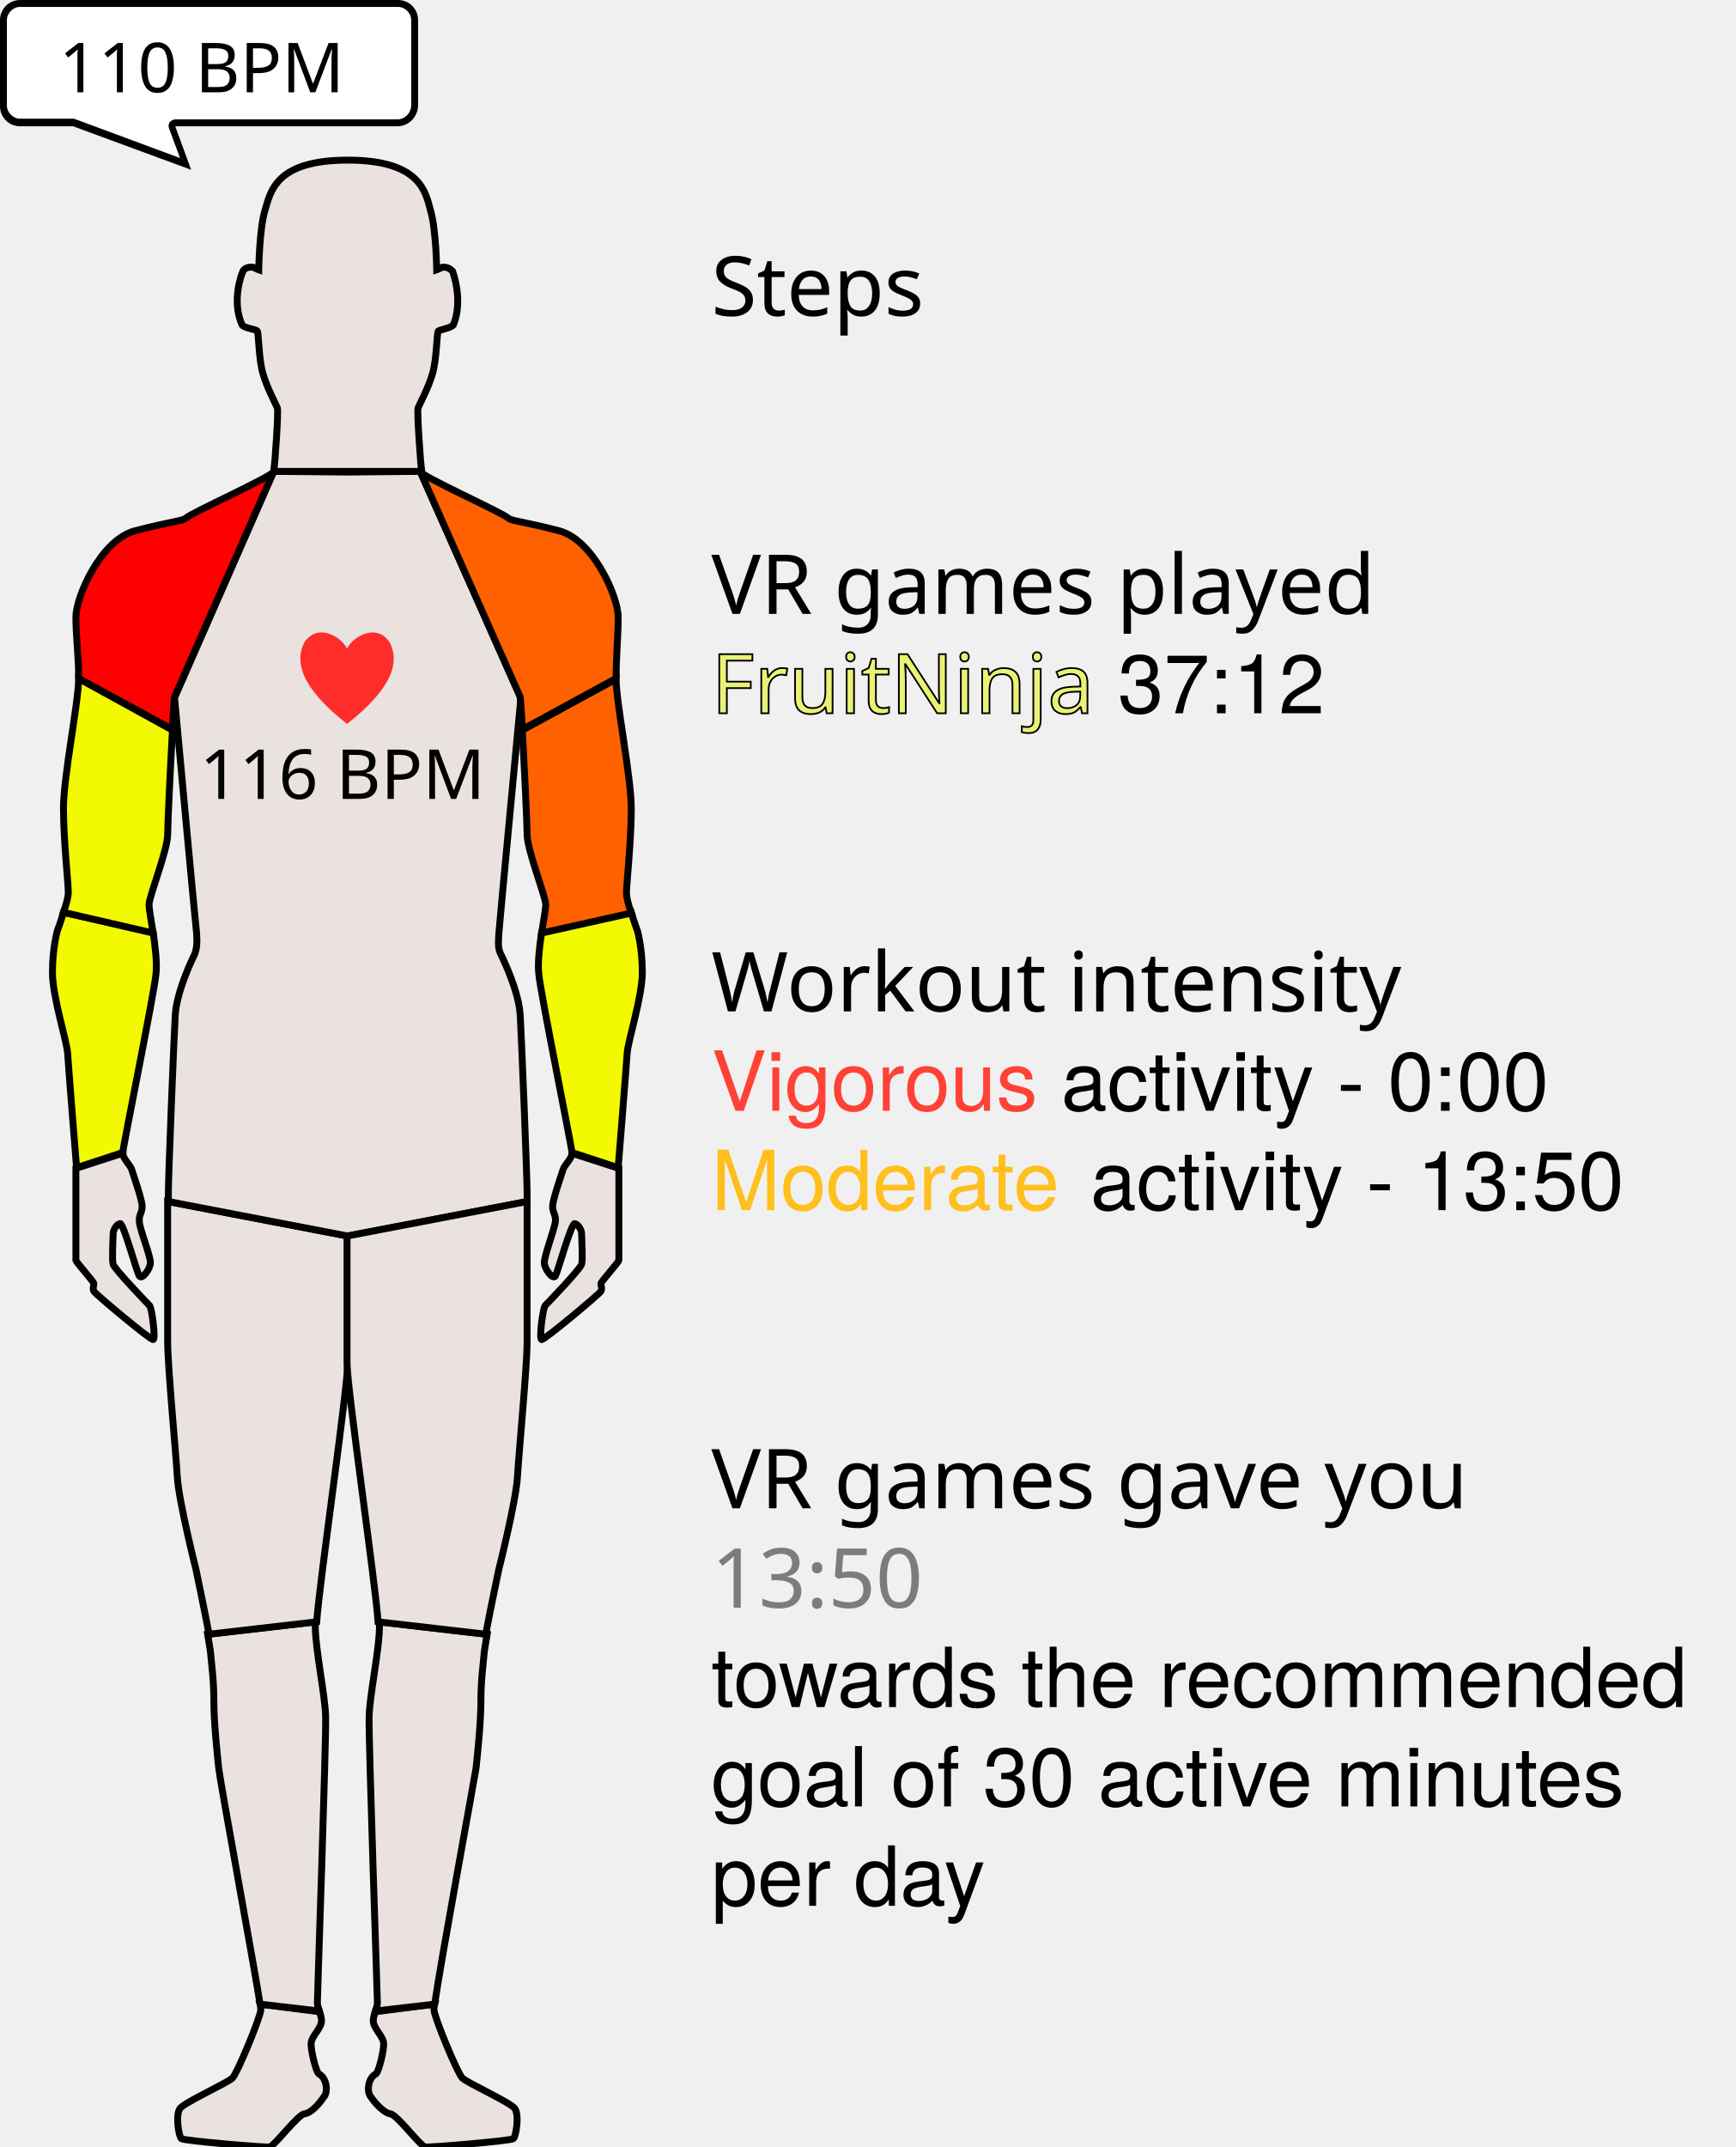
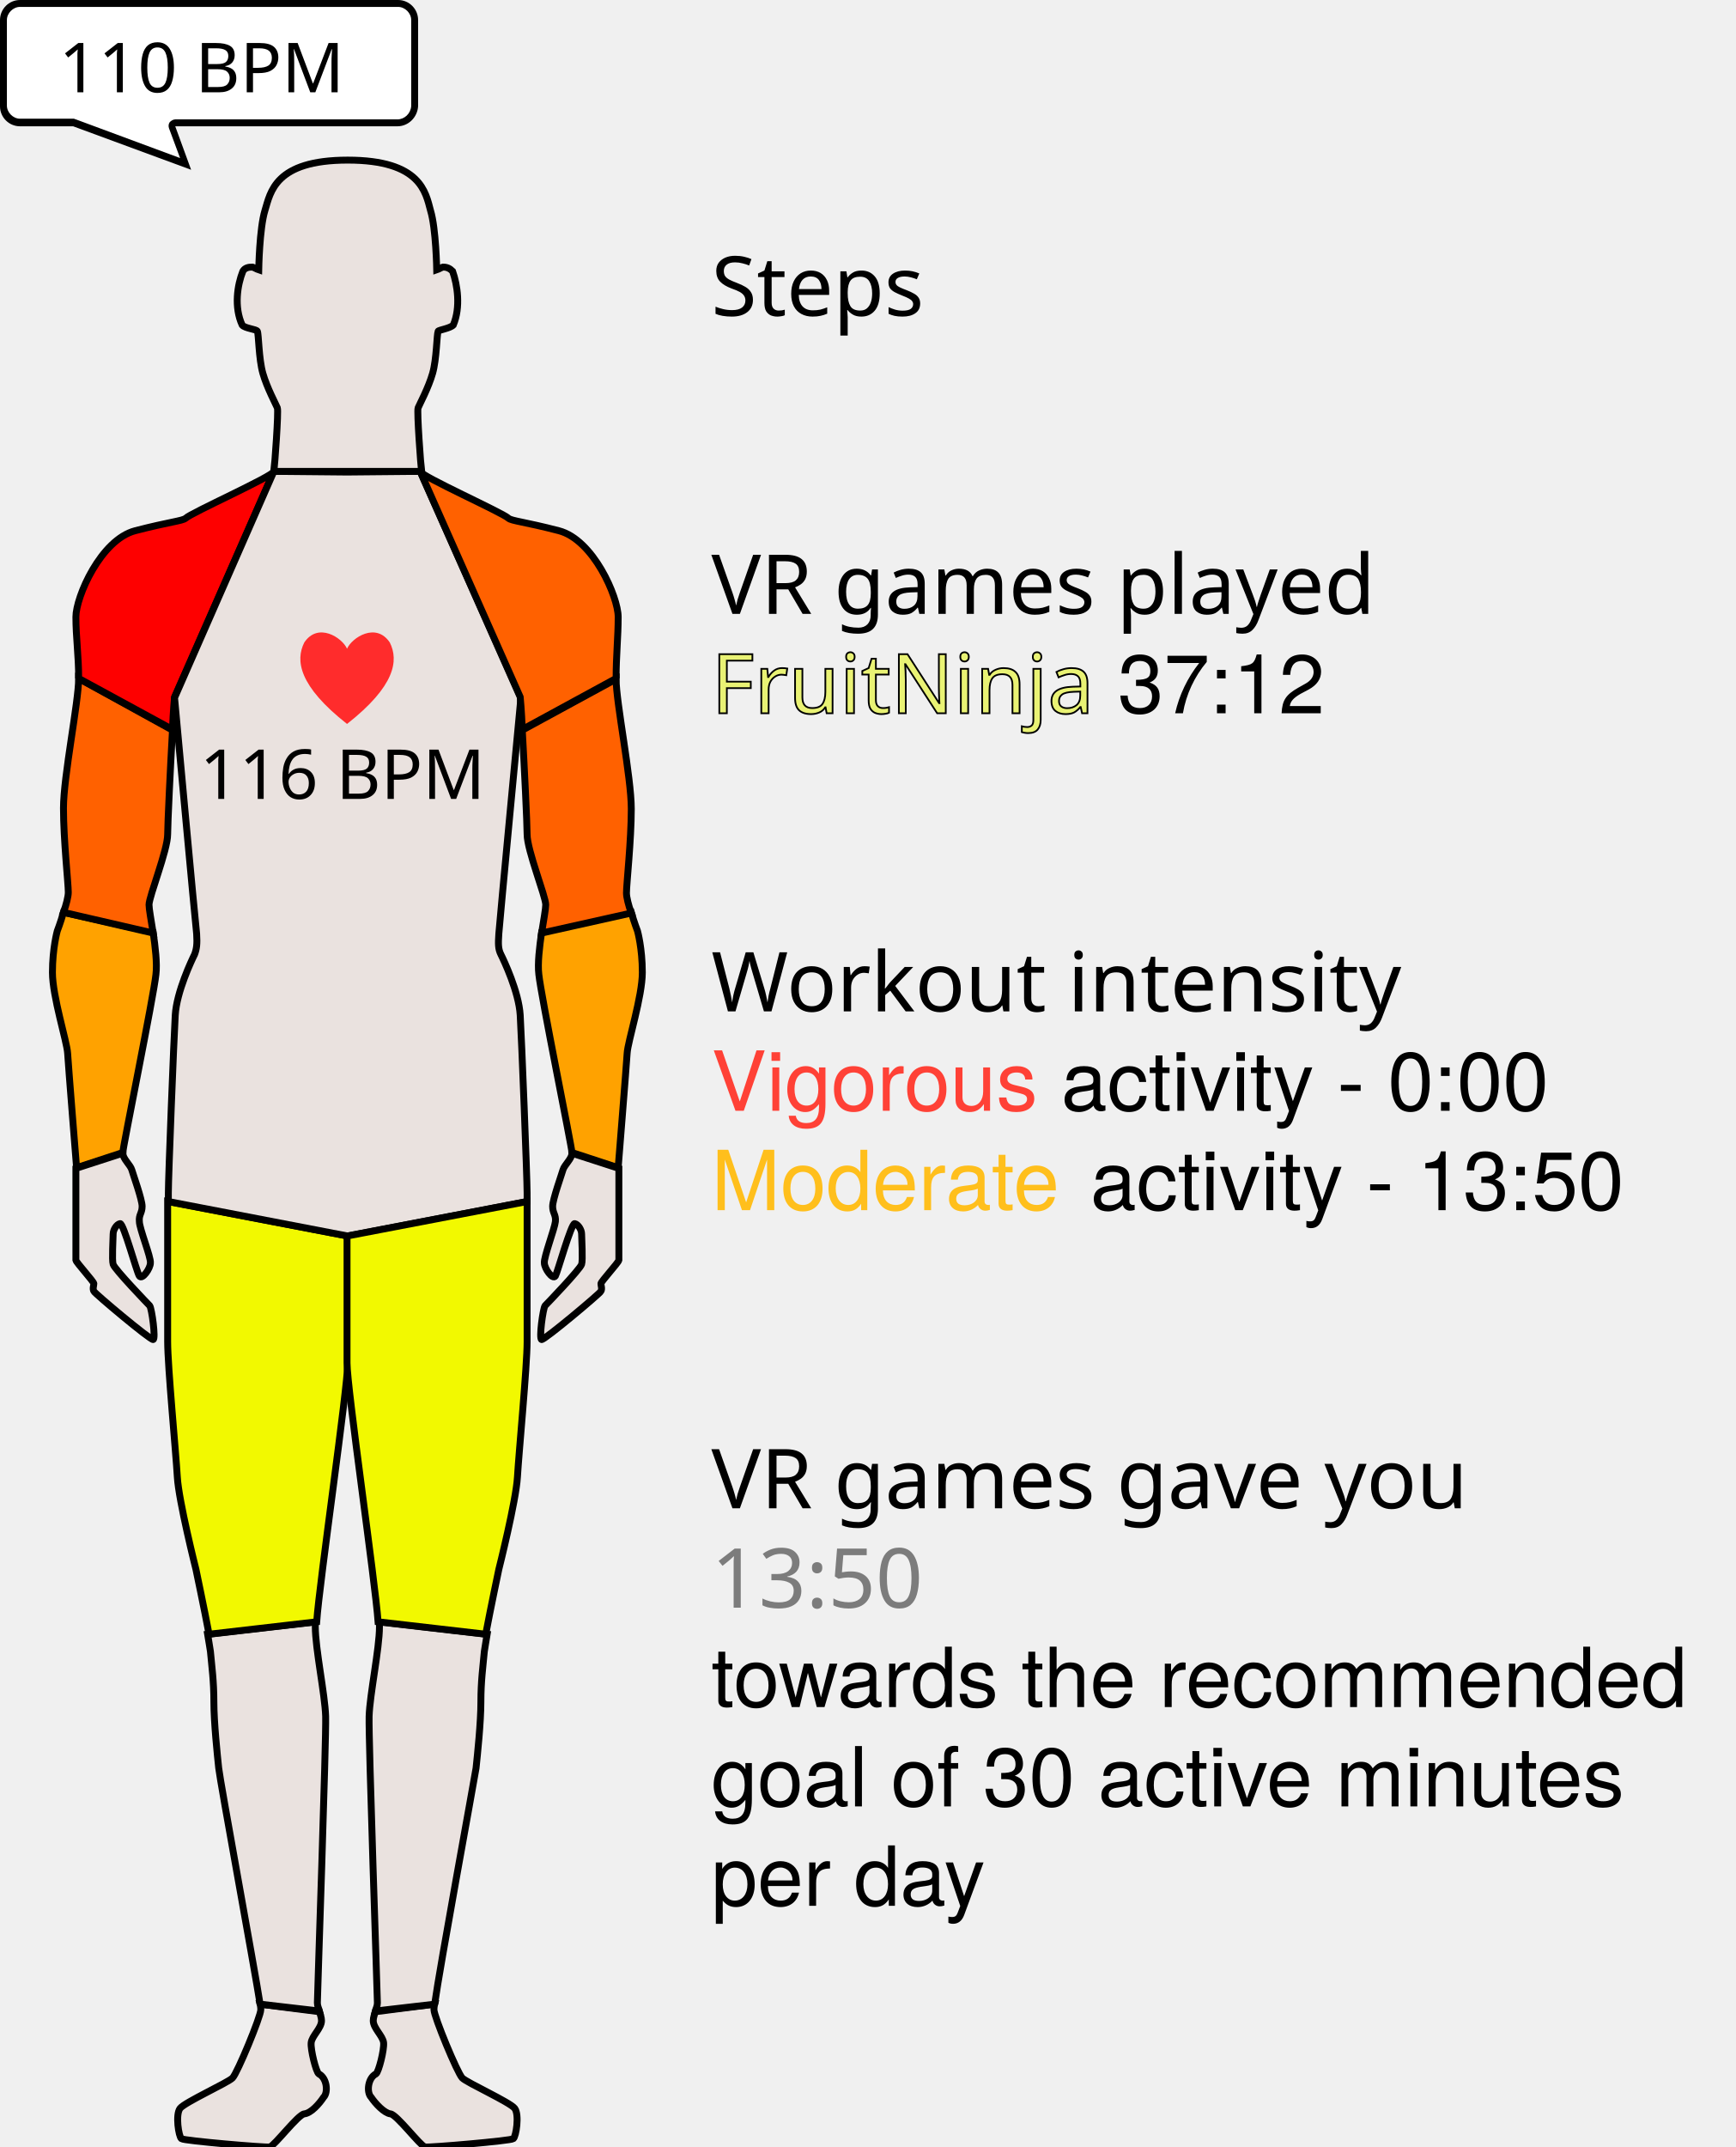
<svg xmlns="http://www.w3.org/2000/svg" version="1.1" id="Layer_1" x="0px" y="0px" viewBox="0 0 251.6 311.1" style="enable-background:new 0 0 251.6 311.1;" xml:space="preserve">
  <style type="text/css">
	.st0{fill:#EAE2DF;stroke:#000000;stroke-miterlimit:10;}
	.st1{fill:#F2F900;stroke:#000000;stroke-miterlimit:10;}
- 	.st2{fill:#FE0000;stroke:#000000;stroke-miterlimit:10;}
+ 	.st2{fill:#FFA200;stroke:#000000;stroke-miterlimit:10;}
	.st3{fill:#FF6100;stroke:#000000;stroke-miterlimit:10;}
- 	.st4{fill:#FF2C2C;}
- 	.st5{fill:#FFFFFF;}
- 	.st6{font-family:'HelveticaNeue-Bold';}
- 	.st7{font-size:10px;}
- 	.st8{font-size:12px;}
- 	.st9{fill:#E9F274;stroke:#000000;stroke-width:0.25;stroke-miterlimit:10;}
- 	.st10{font-family:'HelveticaNeue';}
- 	.st11{fill:#FF4136;}
- 	.st12{fill:#FFBF1C;}
- 	.st13{fill:#7C7C7C;}
+ 	.st4{fill:#FE0000;stroke:#000000;stroke-miterlimit:10;}
+ 	.st5{fill:#FF2C2C;}
+ 	.st6{fill:#FFFFFF;}
+ 	.st7{font-family:'HelveticaNeue-Bold';}
+ 	.st8{font-size:10px;}
+ 	.st9{font-size:12px;}
+ 	.st10{fill:#E9F274;stroke:#000000;stroke-width:0.25;stroke-miterlimit:10;}
+ 	.st11{font-family:'HelveticaNeue';}
+ 	.st12{fill:#FF4136;}
+ 	.st13{fill:#FFBF1C;}
+ 	.st14{fill:#7C7C7C;}
</style>
  <g>
    <path class="st0" d="M37.7,290.4c0.1,0.4,0.1,0.7,0.1,0.8c0,1-3.4,9.2-4.1,9.9c-0.7,0.7-6.9,3.5-7.6,4.4s-0.2,4.1,0.2,4.4   s12.1,1.3,12.8,1.2c0.7-0.2,4.1-4.7,5-4.8c1-0.1,2.2-1.5,2.8-2.4c0.7-0.7,0.5-2.8-0.7-3.4c-0.4-0.3-1.2-3.5-1.1-4.5   c0.1-1,1.5-2.1,1.5-3.2c0-0.5-0.2-0.9-0.3-1.3L37.7,290.4z" />
    <path class="st0" d="M37.7,290.4l8.6,1c-0.1-0.4-0.3-0.7-0.3-1.2c0-1,1.3-38.3,1.2-41.5s-1.5-9.8-1.5-13c0-0.2,0-0.4,0-0.7   l-15.6,1.8l0,0c0.2,1.1,0.3,2,0.4,2.5c0.2,2.2,0.5,4.3,0.5,7.3s0.5,7.7,0.7,9.6C31.9,258.1,36.9,285.3,37.7,290.4" />
-     <path class="st0" d="M24.3,174.1c0,4.4,0,17.1,0,20.3c0,3.6,1.2,16.1,1.4,19.6c0.2,3.5,2.7,13.4,2.7,13.4s1.2,5.7,1.9,9.4l15.6-1.8   c0.4-5.7,4.5-33.9,4.5-37.5c0-3.8,0-18.4,0-18.4L24.3,174.1z" />
-     <path class="st1" d="M11.1,169.2c0,0-1.2-14.9-1.3-16.6c-0.1-1.7-2.2-8.2-2.2-11.7s0.7-6,0.7-6s0.5-1.3,0.9-2.7l13,2.9   c0.3,2.1,0.6,4.5,0.4,6.1c-0.3,3-4.8,25.1-4.8,25.8L11.1,169.2z" />
+     <path class="st1" d="M24.3,174.1c0,4.4,0,17.1,0,20.3c0,3.6,1.2,16.1,1.4,19.6c0.2,3.5,2.7,13.4,2.7,13.4s1.2,5.7,1.9,9.4l15.6-1.8   c0.4-5.7,4.5-33.9,4.5-37.5c0-3.8,0-18.4,0-18.4L24.3,174.1z" />
+     <path class="st2" d="M11.1,169.2c0,0-1.2-14.9-1.3-16.6c-0.1-1.7-2.2-8.2-2.2-11.7s0.7-6,0.7-6s0.5-1.3,0.9-2.7l13,2.9   c0.3,2.1,0.6,4.5,0.4,6.1c-0.3,3-4.8,25.1-4.8,25.8L11.1,169.2z" />
    <path class="st0" d="M17.8,167.1c0,0.8,1.1,1.7,1.3,2.4s1.5,4.3,1.5,5.3s-0.5,1.2-0.4,2.2c0,1,1.7,5.2,1.6,6c0,0.8-1.2,2.5-1.6,1.9   s-2.3-7.7-2.8-7.6c-0.5,0.1-1,0.9-1,1.5s-0.2,3.8,0,4.4c0.2,0.7,5,5.7,5.3,6c0.3,0.4,0.9,4.8,0.5,4.9s-8.5-6.7-8.6-7   c-0.2-0.4,0-0.8,0-1.1s-2.5-3-2.6-3.4c0-0.5,0-13.3,0-13.3L17.8,167.1z" />
-     <path class="st1" d="M22.2,135.2c-0.3-1.9-0.6-3.5-0.6-4.1c0-1.2,2.7-7.9,2.7-10.2c0-1.5,0.4-9.8,0.7-15.1l-13.6-7.5   c0,3.4-2.2,14.2-2.2,18.8s0.7,10.9,0.7,12.2c0,0.6-0.3,1.8-0.7,2.9L22.2,135.2z" />
-     <path class="st2" d="M11.4,98.3l13.6,7.4c0.1-2.7,0.3-4.7,0.3-4.7l14.4-32.7c-0.1,0.7-12,6-12.8,6.8c-0.5,0.4-2.3,0.5-7.3,1.8   S11,86.5,11,89.4S11.4,95,11.4,98.3" />
+     <path class="st3" d="M22.2,135.2c-0.3-1.9-0.6-3.5-0.6-4.1c0-1.2,2.7-7.9,2.7-10.2c0-1.5,0.4-9.8,0.7-15.1l-13.6-7.5   c0,3.4-2.2,14.2-2.2,18.8s0.7,10.9,0.7,12.2c0,0.6-0.3,1.8-0.7,2.9L22.2,135.2z" />
+     <path class="st4" d="M11.4,98.3l13.6,7.4c0.1-2.7,0.3-4.7,0.3-4.7l14.4-32.7c-0.1,0.7-12,6-12.8,6.8c-0.5,0.4-2.3,0.5-7.3,1.8   S11,86.5,11,89.4S11.4,95,11.4,98.3" />
    <path class="st0" d="M25.3,101.1c0,0,3,32.6,3.2,34.2c0.1,1.5,0,2.2-0.3,3c-0.4,0.8-2.6,5.4-2.8,8.8c-0.2,3.4-1,23.5-1,25.8   c0,0.3,0,0.7,0,1.2l26,5l26-5c0-0.5,0-1,0-1.2c0-2.3-0.8-22.4-1-25.8c-0.2-3.4-2.4-8-2.8-8.8s-0.4-1.5-0.3-3s3.2-34.2,3.2-34.2   L60.9,68.3l-10.6,0.1l-10.6-0.1L25.3,101.1z" />
    <path class="st0" d="M63,290.4c-0.1,0.4-0.1,0.7-0.1,0.8c0,1,3.4,9.2,4.1,9.9c0.7,0.7,6.9,3.5,7.6,4.4s0.2,4.1-0.2,4.4   s-12.1,1.3-12.8,1.2c-0.7-0.2-4.1-4.7-5-4.8s-2.2-1.5-2.8-2.4c-0.7-0.7-0.5-2.8,0.7-3.4c0.4-0.3,1.2-3.5,1.1-4.5   c-0.1-1-1.5-2.1-1.5-3.2c0-0.5,0.2-0.9,0.3-1.3L63,290.4z" />
    <path class="st0" d="M63,290.4l-8.6,1c0.1-0.4,0.3-0.7,0.3-1.2c0-1-1.3-38.3-1.2-41.5s1.5-9.8,1.5-13c0-0.2,0-0.4,0-0.7l15.6,1.8   l0,0c-0.2,1.1-0.3,2-0.4,2.5c-0.2,2.2-0.5,4.3-0.5,7.3s-0.5,7.7-0.7,9.6C68.7,258.1,63.7,285.3,63,290.4" />
-     <path class="st0" d="M76.4,174.1c0,4.4,0,17.1,0,20.3c0,3.6-1.2,16.1-1.4,19.6c-0.2,3.5-2.7,13.4-2.7,13.4s-1.2,5.7-1.9,9.4   L54.8,235c-0.4-5.7-4.5-33.9-4.5-37.5c0-3.8,0-18.4,0-18.4L76.4,174.1z" />
-     <path class="st1" d="M89.6,169.2c0,0,1.2-14.9,1.3-16.6c0.1-1.7,2.2-8.2,2.2-11.7s-0.7-6-0.7-6s-0.5-1.3-0.9-2.7l-13,2.9   c-0.3,2.1-0.6,4.5-0.4,6.1c0.3,3,4.8,25.1,4.8,25.8L89.6,169.2z" />
+     <path class="st1" d="M76.4,174.1c0,4.4,0,17.1,0,20.3c0,3.6-1.2,16.1-1.4,19.6c-0.2,3.5-2.7,13.4-2.7,13.4s-1.2,5.7-1.9,9.4   L54.8,235c-0.4-5.7-4.5-33.9-4.5-37.5c0-3.8,0-18.4,0-18.4L76.4,174.1z" />
+     <path class="st2" d="M89.6,169.2c0,0,1.2-14.9,1.3-16.6c0.1-1.7,2.2-8.2,2.2-11.7s-0.7-6-0.7-6s-0.5-1.3-0.9-2.7l-13,2.9   c-0.3,2.1-0.6,4.5-0.4,6.1c0.3,3,4.8,25.1,4.8,25.8L89.6,169.2z" />
    <path class="st0" d="M82.9,167.1c0,0.8-1.1,1.7-1.3,2.4s-1.5,4.3-1.5,5.3s0.5,1.2,0.4,2.2s-1.7,5.2-1.6,6c0,0.8,1.2,2.5,1.6,1.9   c0.3-0.5,2.3-7.7,2.8-7.6c0.5,0.1,1,0.9,1,1.5s0.2,3.8,0,4.4c-0.2,0.7-5,5.7-5.3,6c-0.3,0.4-0.9,4.8-0.5,4.9s8.5-6.7,8.6-7   c0.2-0.4,0-0.8,0-1.1s2.5-3,2.6-3.4c0-0.5,0-13.3,0-13.3L82.9,167.1z" />
    <path class="st3" d="M78.5,135.2c0.3-1.9,0.6-3.5,0.6-4.1c0-1.2-2.7-7.9-2.7-10.2c0-1.5-0.4-9.8-0.7-15.1l13.6-7.4   c0,3.4,2.2,14.2,2.2,18.8s-0.7,10.9-0.7,12.2c0,0.6,0.3,1.8,0.7,2.9L78.5,135.2z" />
    <path class="st3" d="M89.3,98.3l-13.6,7.4c-0.1-2.7-0.3-4.7-0.3-4.7L60.9,68.3c0.1,0.7,12,6,12.8,6.8c0.5,0.4,2.3,0.5,7.3,1.8   s8.6,9.6,8.6,12.5S89.3,95,89.3,98.3" />
    <path class="st0" d="M39.7,68.3c0.1-0.7,0.7-8.7,0.5-9.2s-1.5-2.9-2.1-5s-0.6-5.7-0.8-6.1c-0.1-0.3-1.8-0.4-2.2-0.9   c-1.2-2.6-0.7-5.8,0.1-7.8c0.3-0.5,0.8-0.6,1.4-0.6c0.3,0.1,0.6,0.3,0.9,0.4c0,0,0.1-6,0.9-8.6c0.8-2.6,1.4-7.3,12-7.3   s11.3,4.7,12,7.3c0.8,2.6,0.9,8.6,0.9,8.6c0.3-0.1,0.6-0.3,0.9-0.4c0.6,0,1,0.2,1.4,0.6c0.7,2,1.2,5.2,0.1,7.8   c-0.5,0.5-2.1,0.7-2.2,0.9c-0.2,0.5-0.2,4-0.8,6.1s-1.9,4.5-2.1,5c-0.2,0.5,0.4,8.5,0.5,9.2H39.7z" />
-     <path class="st4" d="M50.3,94c-0.7-1.6-4.2-3.9-6.2-0.9c-1.3,2.6-0.8,6.3,6.2,11.8c7-5.5,7.5-9.2,6.2-11.8   C54.5,90.1,51,92.4,50.3,94z" />
+     <path class="st5" d="M50.3,94c-0.7-1.6-4.2-3.9-6.2-0.9c-1.3,2.6-0.8,6.3,6.2,11.8c7-5.5,7.5-9.2,6.2-11.8   C54.5,90.1,51,92.4,50.3,94z" />
    <g>
-       <path class="st5" d="M10.8,17.8c-0.1,0-0.1,0-0.2,0H2.9c-1.3,0-2.4-1.1-2.4-2.4V2.9c0-1.3,1.1-2.4,2.4-2.4h54.8    c1.3,0,2.4,1.1,2.4,2.4v12.5c-0.1,1.3-1.2,2.4-2.5,2.4H25.4c-0.2,0-0.3,0.1-0.4,0.2s-0.1,0.3-0.1,0.5l1.9,5.3L10.8,17.8z" />
+       <path class="st6" d="M10.8,17.8c-0.1,0-0.1,0-0.2,0H2.9c-1.3,0-2.4-1.1-2.4-2.4V2.9c0-1.3,1.1-2.4,2.4-2.4h54.8    c1.3,0,2.4,1.1,2.4,2.4v12.5c-0.1,1.3-1.2,2.4-2.5,2.4H25.4c-0.2,0-0.3,0.1-0.4,0.2s-0.1,0.3-0.1,0.5l1.9,5.3L10.8,17.8z" />
      <path d="M57.7,1c1,0,1.9,0.9,1.9,1.9v12.5c-0.1,1.1-1,1.9-2,1.9H25.4c-0.3,0-0.6,0.2-0.8,0.4c-0.2,0.3-0.2,0.6-0.1,0.9l1.6,4.3    L11,17.3c-0.1,0-0.2-0.1-0.3-0.1H2.9c-1,0-1.9-0.9-1.9-1.9V2.9C1,1.9,1.9,1,2.9,1H57.7 M57.7,0H2.9C1.3,0,0,1.3,0,2.9v12.5    c0,1.6,1.3,2.9,2.9,2.9h7.7l17.1,6.3l-2.3-6.3h32.2c1.6,0,2.9-1.3,3-2.9V2.9C60.6,1.3,59.3,0,57.7,0L57.7,0z" />
    </g>
  </g>
-   <text transform="matrix(1 0 0 1 28.9501 115.7606)" class="st6 st7">116 BPM</text>
-   <text transform="matrix(1 0 0 1 8.5364 13.3736)" class="st6 st7">110 BPM</text>
-   <text transform="matrix(1 0 0 1 103.1 45.7499)" class="st6 st8">Steps</text>
-   <text transform="matrix(1 0 0 1 103.1 88.9499)" class="st6 st8">VR games played</text>
-   <text transform="matrix(1 0 0 1 103.1 103.3499)" class="st9 st6 st8">FruitNinja </text>
-   <text transform="matrix(1 0 0 1 162 103.3499)" class="st10 st8">37:12</text>
-   <text transform="matrix(1 0 0 1 103.1 146.5499)" class="st6 st8">Workout intensity</text>
-   <text transform="matrix(1 0 0 1 103.1 160.9499)" class="st11 st10 st8">Vigorous </text>
-   <text transform="matrix(1 0 0 1 153.8 160.9499)" class="st10 st8">activity - 0:00</text>
-   <text transform="matrix(1 0 0 1 103.1 175.3499)" class="st12 st10 st8">Moderate</text>
-   <text transform="matrix(1 0 0 1 154.7 175.3499)" class="st10 st8"> activity - 13:50</text>
-   <text transform="matrix(1 0 0 1 103.1 218.5499)" class="st6 st8">VR games gave you</text>
-   <text transform="matrix(1 0 0 1 103.1 232.9499)" class="st13 st6 st8">13:50</text>
-   <text transform="matrix(1 0 0 1 103.1 247.3499)" class="st10 st8">towards the recommended</text>
-   <text transform="matrix(1 0 0 1 103.1 261.7499)" class="st10 st8">goal of 30 active minutes</text>
-   <text transform="matrix(1 0 0 1 103.1 276.1499)" class="st10 st8">per day</text>
+   <text transform="matrix(1 0 0 1 28.9501 115.7606)" class="st7 st8">116 BPM</text>
+   <text transform="matrix(1 0 0 1 8.5364 13.3736)" class="st7 st8">110 BPM</text>
+   <text transform="matrix(1 0 0 1 103.1 45.7499)" class="st7 st9">Steps</text>
+   <text transform="matrix(1 0 0 1 103.1 88.9499)" class="st7 st9">VR games played</text>
+   <text transform="matrix(1 0 0 1 103.1 103.3499)" class="st10 st7 st9">FruitNinja </text>
+   <text transform="matrix(1 0 0 1 162 103.3499)" class="st11 st9">37:12</text>
+   <text transform="matrix(1 0 0 1 103.1 146.5499)" class="st7 st9">Workout intensity</text>
+   <text transform="matrix(1 0 0 1 103.1 160.9499)" class="st12 st11 st9">Vigorous </text>
+   <text transform="matrix(1 0 0 1 153.8 160.9499)" class="st11 st9">activity - 0:00</text>
+   <text transform="matrix(1 0 0 1 103.1 175.3499)" class="st13 st11 st9">Moderate</text>
+   <text transform="matrix(1 0 0 1 154.7 175.3499)" class="st11 st9"> activity - 13:50</text>
+   <text transform="matrix(1 0 0 1 103.1 218.5499)" class="st7 st9">VR games gave you</text>
+   <text transform="matrix(1 0 0 1 103.1 232.9499)" class="st14 st7 st9">13:50</text>
+   <text transform="matrix(1 0 0 1 103.1 247.3499)" class="st11 st9">towards the recommended</text>
+   <text transform="matrix(1 0 0 1 103.1 261.7499)" class="st11 st9">goal of 30 active minutes</text>
+   <text transform="matrix(1 0 0 1 103.1 276.1499)" class="st11 st9">per day</text>
</svg>
